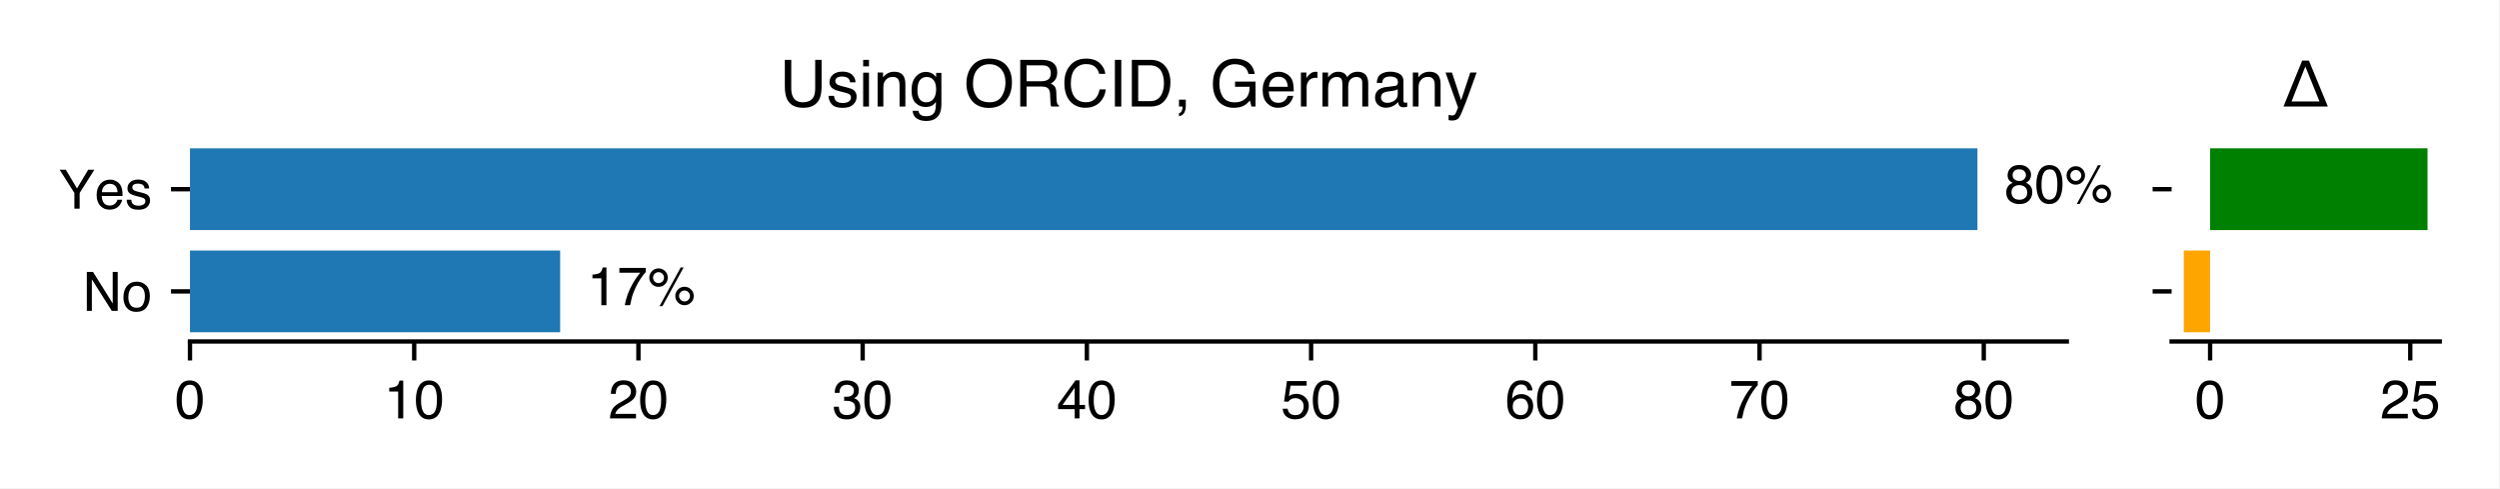
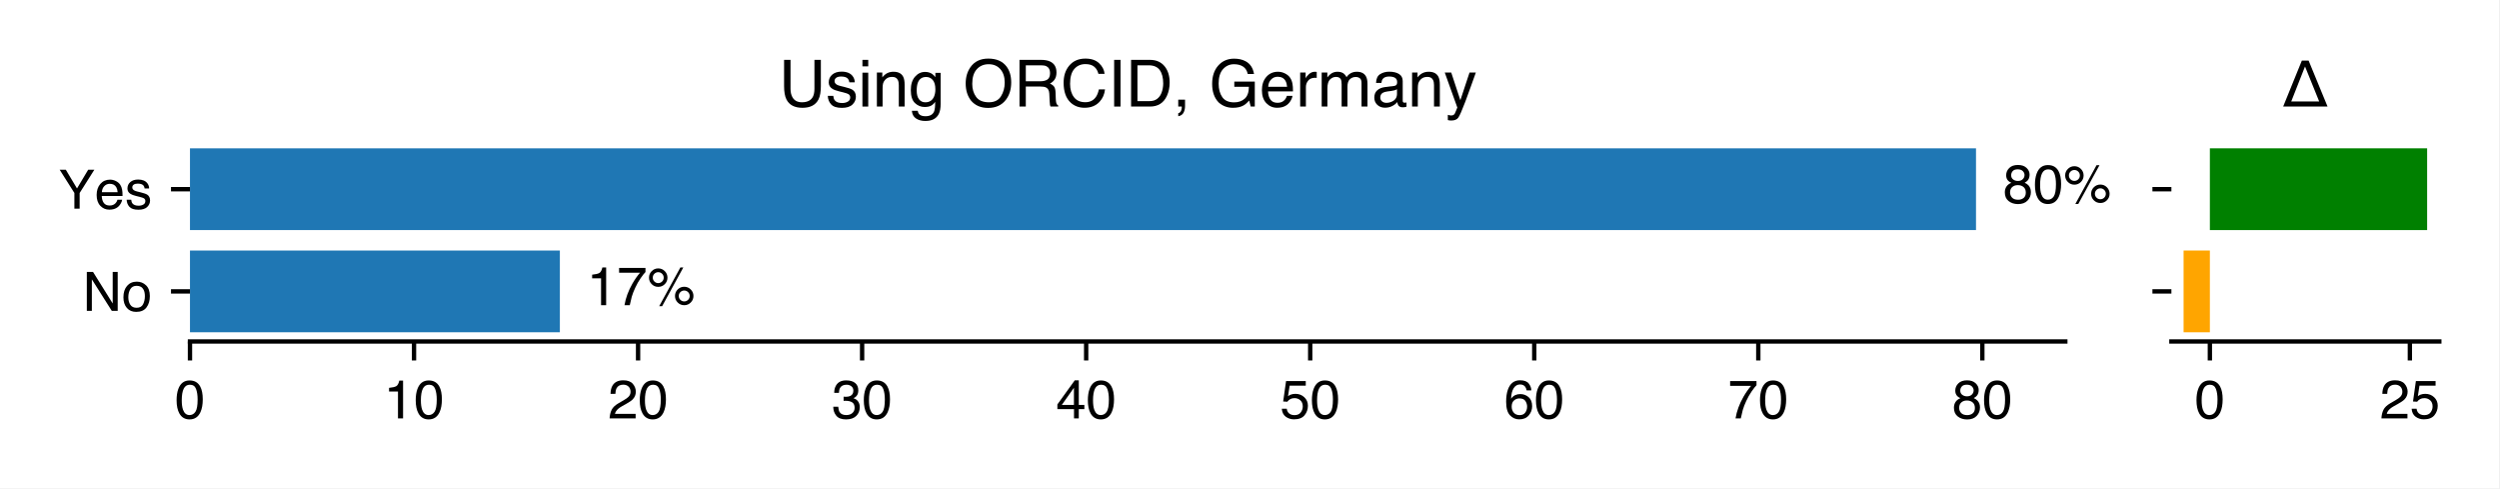
<svg xmlns="http://www.w3.org/2000/svg" xmlns:xlink="http://www.w3.org/1999/xlink" width="460.8pt" height="90pt" viewBox="0 0 460.8 90" version="1.1">
  <defs>
    <style type="text/css">*{stroke-linejoin: round; stroke-linecap: butt}</style>
  </defs>
  <g id="figure_1">
    <g id="patch_1">
      <path d="M 0 90  L 460.8 90  L 460.8 0  L 0 0  z " style="fill: #ffffff" />
    </g>
    <g id="axes_1">
      <g id="patch_2">
-         <path d="M 35.031 62.942  L 381.104 62.942  L 381.104 25.642  L 35.031 25.642  z " style="fill: #ffffff" />
+         <path d="M 35.031 62.942  L 380.83 62.942  L 380.83 25.642  L 35.031 25.642  z " style="fill: #ffffff" />
      </g>
      <g id="patch_3">
-         <path d="M 35.031 61.247  L 103.29 61.247  L 103.29 46.176  L 35.031 46.176  z " clip-path="url(#pd46b5107fa)" style="fill: #1f77b4" />
+         <path d="M 35.031 61.247  L 103.236 61.247  L 103.236 46.176  L 35.031 46.176  z " clip-path="url(#pcb1de4fc85)" style="fill: #1f77b4" />
      </g>
      <g id="patch_4">
-         <path d="M 35.031 42.409  L 364.625 42.409  L 364.625 27.338  L 35.031 27.338  z " clip-path="url(#pd46b5107fa)" style="fill: #1f77b4" />
+         <path d="M 35.031 42.409  L 364.363 42.409  L 364.363 27.338  L 35.031 27.338  z " clip-path="url(#pcb1de4fc85)" style="fill: #1f77b4" />
      </g>
      <g id="matplotlib.axis_1">
        <g id="xtick_1">
          <g id="line2d_1">
            <defs>
              <path id="m4c99cd72f3" d="M 0 0  L 0 3.5  " style="stroke: #000000; stroke-width: 0.8" />
            </defs>
            <g>
              <use xlink:href="#m4c99cd72f3" x="35.031" y="62.942" style="stroke: #000000; stroke-width: 0.8" />
            </g>
          </g>
          <g id="text_1">
            <g transform="translate(32.25078 77.11562)scale(0.1 -0.1)">
              <defs>
                <path id="Helvetica-30" d="M 1731 4475  Q 2600 4475 2988 3759  Q 3288 3206 3288 2244  Q 3288 1331 3016 734  Q 2622 -122 1728 -122  Q 922 -122 528 578  Q 200 1163 200 2147  Q 200 2909 397 3456  Q 766 4475 1731 4475  z M 1725 391  Q 2163 391 2422 778  Q 2681 1166 2681 2222  Q 2681 2984 2493 3476  Q 2306 3969 1766 3969  Q 1269 3969 1039 3501  Q 809 3034 809 2125  Q 809 1441 956 1025  Q 1181 391 1725 391  z " transform="scale(0.015625)" />
              </defs>
              <use xlink:href="#Helvetica-30" />
            </g>
          </g>
        </g>
        <g id="xtick_2">
          <g id="line2d_2">
            <g>
-               <use xlink:href="#m4c99cd72f3" x="76.377" y="62.942" style="stroke: #000000; stroke-width: 0.8" />
+               <use xlink:href="#m4c99cd72f3" x="76.344" y="62.942" style="stroke: #000000; stroke-width: 0.8" />
            </g>
          </g>
          <g id="text_2">
-             <g transform="translate(70.81577 77.11562)scale(0.1 -0.1)">
+             <g transform="translate(70.78296 77.11562)scale(0.1 -0.1)">
              <defs>
                <path id="Helvetica-31" d="M 613 3169  L 613 3600  Q 1222 3659 1462 3798  Q 1703 3938 1822 4456  L 2266 4456  L 2266 0  L 1666 0  L 1666 3169  L 613 3169  z " transform="scale(0.015625)" />
              </defs>
              <use xlink:href="#Helvetica-31" />
              <use xlink:href="#Helvetica-30" x="55.615" />
            </g>
          </g>
        </g>
        <g id="xtick_3">
          <g id="line2d_3">
            <g>
-               <use xlink:href="#m4c99cd72f3" x="117.722" y="62.942" style="stroke: #000000; stroke-width: 0.8" />
+               <use xlink:href="#m4c99cd72f3" x="117.657" y="62.942" style="stroke: #000000; stroke-width: 0.8" />
            </g>
          </g>
          <g id="text_3">
-             <g transform="translate(112.1612 77.11562)scale(0.1 -0.1)">
+             <g transform="translate(112.0956 77.11562)scale(0.1 -0.1)">
              <defs>
                <path id="Helvetica-32" d="M 200 0  Q 231 578 439 1006  Q 647 1434 1250 1784  L 1850 2131  Q 2253 2366 2416 2531  Q 2672 2791 2672 3125  Q 2672 3516 2437 3745  Q 2203 3975 1813 3975  Q 1234 3975 1013 3538  Q 894 3303 881 2888  L 309 2888  Q 319 3472 525 3841  Q 891 4491 1816 4491  Q 2584 4491 2939 4075  Q 3294 3659 3294 3150  Q 3294 2613 2916 2231  Q 2697 2009 2131 1694  L 1703 1456  Q 1397 1288 1222 1134  Q 909 863 828 531  L 3272 531  L 3272 0  L 200 0  z " transform="scale(0.015625)" />
              </defs>
              <use xlink:href="#Helvetica-32" />
              <use xlink:href="#Helvetica-30" x="55.615" />
            </g>
          </g>
        </g>
        <g id="xtick_4">
          <g id="line2d_4">
            <g>
-               <use xlink:href="#m4c99cd72f3" x="159.068" y="62.942" style="stroke: #000000; stroke-width: 0.8" />
+               <use xlink:href="#m4c99cd72f3" x="158.969" y="62.942" style="stroke: #000000; stroke-width: 0.8" />
            </g>
          </g>
          <g id="text_4">
-             <g transform="translate(153.5067 77.11562)scale(0.1 -0.1)">
+             <g transform="translate(153.4083 77.11562)scale(0.1 -0.1)">
              <defs>
                <path id="Helvetica-33" d="M 1663 -122  Q 869 -122 511 314  Q 153 750 153 1375  L 741 1375  Q 778 941 903 744  Q 1122 391 1694 391  Q 2138 391 2406 628  Q 2675 866 2675 1241  Q 2675 1703 2392 1887  Q 2109 2072 1606 2072  Q 1550 2072 1492 2070  Q 1434 2069 1375 2066  L 1375 2563  Q 1463 2553 1522 2550  Q 1581 2547 1650 2547  Q 1966 2547 2169 2647  Q 2525 2822 2525 3272  Q 2525 3606 2287 3787  Q 2050 3969 1734 3969  Q 1172 3969 956 3594  Q 838 3388 822 3006  L 266 3006  Q 266 3506 466 3856  Q 809 4481 1675 4481  Q 2359 4481 2734 4176  Q 3109 3872 3109 3294  Q 3109 2881 2888 2625  Q 2750 2466 2531 2375  Q 2884 2278 3082 2001  Q 3281 1725 3281 1325  Q 3281 684 2859 281  Q 2438 -122 1663 -122  z " transform="scale(0.015625)" />
              </defs>
              <use xlink:href="#Helvetica-33" />
              <use xlink:href="#Helvetica-30" x="55.615" />
            </g>
          </g>
        </g>
        <g id="xtick_5">
          <g id="line2d_5">
            <g>
-               <use xlink:href="#m4c99cd72f3" x="200.413" y="62.942" style="stroke: #000000; stroke-width: 0.8" />
+               <use xlink:href="#m4c99cd72f3" x="200.282" y="62.942" style="stroke: #000000; stroke-width: 0.8" />
            </g>
          </g>
          <g id="text_5">
-             <g transform="translate(194.8521 77.11562)scale(0.1 -0.1)">
+             <g transform="translate(194.7209 77.11562)scale(0.1 -0.1)">
              <defs>
                <path id="Helvetica-34" d="M 2116 1584  L 2116 3613  L 681 1584  L 2116 1584  z M 2125 0  L 2125 1094  L 163 1094  L 163 1644  L 2213 4488  L 2688 4488  L 2688 1584  L 3347 1584  L 3347 1094  L 2688 1094  L 2688 0  L 2125 0  z " transform="scale(0.015625)" />
              </defs>
              <use xlink:href="#Helvetica-34" />
              <use xlink:href="#Helvetica-30" x="55.615" />
            </g>
          </g>
        </g>
        <g id="xtick_6">
          <g id="line2d_6">
            <g>
-               <use xlink:href="#m4c99cd72f3" x="241.759" y="62.942" style="stroke: #000000; stroke-width: 0.8" />
+               <use xlink:href="#m4c99cd72f3" x="241.594" y="62.942" style="stroke: #000000; stroke-width: 0.8" />
            </g>
          </g>
          <g id="text_6">
-             <g transform="translate(236.1976 77.11562)scale(0.1 -0.1)">
+             <g transform="translate(236.0335 77.11562)scale(0.1 -0.1)">
              <defs>
                <path id="Helvetica-35" d="M 791 1141  Q 847 659 1238 475  Q 1438 381 1700 381  Q 2200 381 2440 700  Q 2681 1019 2681 1406  Q 2681 1875 2395 2131  Q 2109 2388 1709 2388  Q 1419 2388 1211 2275  Q 1003 2163 856 1963  L 369 1991  L 709 4400  L 3034 4400  L 3034 3856  L 1131 3856  L 941 2613  Q 1097 2731 1238 2791  Q 1488 2894 1816 2894  Q 2431 2894 2859 2497  Q 3288 2100 3288 1491  Q 3288 856 2895 371  Q 2503 -113 1644 -113  Q 1097 -113 676 195  Q 256 503 206 1141  L 791 1141  z " transform="scale(0.015625)" />
              </defs>
              <use xlink:href="#Helvetica-35" />
              <use xlink:href="#Helvetica-30" x="55.615" />
            </g>
          </g>
        </g>
        <g id="xtick_7">
          <g id="line2d_7">
            <g>
-               <use xlink:href="#m4c99cd72f3" x="283.104" y="62.942" style="stroke: #000000; stroke-width: 0.8" />
+               <use xlink:href="#m4c99cd72f3" x="282.907" y="62.942" style="stroke: #000000; stroke-width: 0.8" />
            </g>
          </g>
          <g id="text_7">
-             <g transform="translate(277.543 77.11562)scale(0.1 -0.1)">
+             <g transform="translate(277.3462 77.11562)scale(0.1 -0.1)">
              <defs>
                <path id="Helvetica-36" d="M 1872 4494  Q 2622 4494 2917 4105  Q 3213 3716 3213 3303  L 2656 3303  Q 2606 3569 2497 3719  Q 2294 4000 1881 4000  Q 1409 4000 1131 3564  Q 853 3128 822 2316  Q 1016 2600 1309 2741  Q 1578 2866 1909 2866  Q 2472 2866 2890 2506  Q 3309 2147 3309 1434  Q 3309 825 2912 354  Q 2516 -116 1781 -116  Q 1153 -116 697 361  Q 241 838 241 1966  Q 241 2800 444 3381  Q 834 4494 1872 4494  z M 1831 384  Q 2275 384 2495 682  Q 2716 981 2716 1388  Q 2716 1731 2519 2042  Q 2322 2353 1803 2353  Q 1441 2353 1167 2112  Q 894 1872 894 1388  Q 894 963 1142 673  Q 1391 384 1831 384  z " transform="scale(0.015625)" />
              </defs>
              <use xlink:href="#Helvetica-36" />
              <use xlink:href="#Helvetica-30" x="55.615" />
            </g>
          </g>
        </g>
        <g id="xtick_8">
          <g id="line2d_8">
            <g>
-               <use xlink:href="#m4c99cd72f3" x="324.449" y="62.942" style="stroke: #000000; stroke-width: 0.8" />
+               <use xlink:href="#m4c99cd72f3" x="324.22" y="62.942" style="stroke: #000000; stroke-width: 0.8" />
            </g>
          </g>
          <g id="text_8">
-             <g transform="translate(318.8885 77.11562)scale(0.1 -0.1)">
+             <g transform="translate(318.6588 77.11562)scale(0.1 -0.1)">
              <defs>
                <path id="Helvetica-37" d="M 3347 4400  L 3347 3909  Q 3131 3700 2773 3181  Q 2416 2663 2141 2063  Q 1869 1478 1728 997  Q 1638 688 1494 0  L 872 0  Q 1084 1281 1809 2550  Q 2238 3294 2709 3834  L 234 3834  L 234 4400  L 3347 4400  z " transform="scale(0.015625)" />
              </defs>
              <use xlink:href="#Helvetica-37" />
              <use xlink:href="#Helvetica-30" x="55.615" />
            </g>
          </g>
        </g>
        <g id="xtick_9">
          <g id="line2d_9">
            <g>
-               <use xlink:href="#m4c99cd72f3" x="365.795" y="62.942" style="stroke: #000000; stroke-width: 0.8" />
+               <use xlink:href="#m4c99cd72f3" x="365.532" y="62.942" style="stroke: #000000; stroke-width: 0.8" />
            </g>
          </g>
          <g id="text_9">
-             <g transform="translate(360.2339 77.11562)scale(0.1 -0.1)">
+             <g transform="translate(359.9715 77.11562)scale(0.1 -0.1)">
              <defs>
                <path id="Helvetica-38" d="M 1741 2600  Q 2113 2600 2322 2808  Q 2531 3016 2531 3303  Q 2531 3553 2331 3762  Q 2131 3972 1722 3972  Q 1316 3972 1134 3762  Q 953 3553 953 3272  Q 953 2956 1187 2778  Q 1422 2600 1741 2600  z M 1775 384  Q 2166 384 2423 595  Q 2681 806 2681 1225  Q 2681 1659 2415 1884  Q 2150 2109 1734 2109  Q 1331 2109 1076 1879  Q 822 1650 822 1244  Q 822 894 1055 639  Q 1288 384 1775 384  z M 975 2384  Q 741 2484 609 2619  Q 363 2869 363 3269  Q 363 3769 725 4128  Q 1088 4488 1753 4488  Q 2397 4488 2762 4148  Q 3128 3809 3128 3356  Q 3128 2938 2916 2678  Q 2797 2531 2547 2391  Q 2825 2263 2984 2097  Q 3281 1784 3281 1284  Q 3281 694 2884 283  Q 2488 -128 1763 -128  Q 1109 -128 657 226  Q 206 581 206 1256  Q 206 1653 400 1942  Q 594 2231 975 2384  z " transform="scale(0.015625)" />
              </defs>
              <use xlink:href="#Helvetica-38" />
              <use xlink:href="#Helvetica-30" x="55.615" />
            </g>
          </g>
        </g>
      </g>
      <g id="matplotlib.axis_2">
        <g id="ytick_1">
          <g id="line2d_10">
            <defs>
              <path id="m8e343aef83" d="M 0 0  L -3.5 0  " style="stroke: #000000; stroke-width: 0.8" />
            </defs>
            <g>
              <use xlink:href="#m8e343aef83" x="35.031" y="53.711" style="stroke: #000000; stroke-width: 0.8" />
            </g>
          </g>
          <g id="text_10">
            <g transform="translate(15.24844 57.29818)scale(0.1 -0.1)">
              <defs>
                <path id="Helvetica-4e" d="M 488 4591  L 1222 4591  L 3541 872  L 3541 4591  L 4131 4591  L 4131 0  L 3434 0  L 1081 3716  L 1081 0  L 488 0  L 488 4591  z M 2269 4591  L 2269 4591  z " transform="scale(0.015625)" />
                <path id="Helvetica-6f" d="M 1741 363  Q 2300 363 2508 786  Q 2716 1209 2716 1728  Q 2716 2197 2566 2491  Q 2328 2953 1747 2953  Q 1231 2953 997 2559  Q 763 2166 763 1609  Q 763 1075 997 719  Q 1231 363 1741 363  z M 1763 3444  Q 2409 3444 2856 3012  Q 3303 2581 3303 1744  Q 3303 934 2909 406  Q 2516 -122 1688 -122  Q 997 -122 590 345  Q 184 813 184 1600  Q 184 2444 612 2944  Q 1041 3444 1763 3444  z M 1744 3428  L 1744 3428  z " transform="scale(0.015625)" />
              </defs>
              <use xlink:href="#Helvetica-4e" />
              <use xlink:href="#Helvetica-6f" x="72.217" />
            </g>
          </g>
        </g>
        <g id="ytick_2">
          <g id="line2d_11">
            <g>
              <use xlink:href="#m8e343aef83" x="35.031" y="34.873" style="stroke: #000000; stroke-width: 0.8" />
            </g>
          </g>
          <g id="text_11">
            <g transform="translate(10.8 38.45995)scale(0.1 -0.1)">
              <defs>
                <path id="Helvetica-59" d="M 131 4591  L 856 4591  L 2175 2384  L 3494 4591  L 4222 4591  L 2488 1850  L 2488 0  L 1866 0  L 1866 1850  L 131 4591  z M 2184 4591  L 2184 4591  z " transform="scale(0.015625)" />
                <path id="Helvetica-65" d="M 1806 3422  Q 2163 3422 2497 3255  Q 2831 3088 3006 2822  Q 3175 2569 3231 2231  Q 3281 2000 3281 1494  L 828 1494  Q 844 984 1069 676  Q 1294 369 1766 369  Q 2206 369 2469 659  Q 2619 828 2681 1050  L 3234 1050  Q 3213 866 3089 639  Q 2966 413 2813 269  Q 2556 19 2178 -69  Q 1975 -119 1719 -119  Q 1094 -119 659 336  Q 225 791 225 1609  Q 225 2416 662 2919  Q 1100 3422 1806 3422  z M 2703 1941  Q 2669 2306 2544 2525  Q 2313 2931 1772 2931  Q 1384 2931 1121 2651  Q 859 2372 844 1941  L 2703 1941  z M 1753 3428  L 1753 3428  z " transform="scale(0.015625)" />
                <path id="Helvetica-73" d="M 747 1050  Q 772 769 888 619  Q 1100 347 1625 347  Q 1938 347 2175 483  Q 2413 619 2413 903  Q 2413 1119 2222 1231  Q 2100 1300 1741 1391  L 1294 1503  Q 866 1609 663 1741  Q 300 1969 300 2372  Q 300 2847 642 3140  Q 984 3434 1563 3434  Q 2319 3434 2653 2991  Q 2863 2709 2856 2384  L 2325 2384  Q 2309 2575 2191 2731  Q 1997 2953 1519 2953  Q 1200 2953 1036 2831  Q 872 2709 872 2509  Q 872 2291 1088 2159  Q 1213 2081 1456 2022  L 1828 1931  Q 2434 1784 2641 1647  Q 2969 1431 2969 969  Q 2969 522 2630 197  Q 2291 -128 1597 -128  Q 850 -128 539 211  Q 228 550 206 1050  L 747 1050  z M 1578 3428  L 1578 3428  z " transform="scale(0.015625)" />
              </defs>
              <use xlink:href="#Helvetica-59" />
              <use xlink:href="#Helvetica-65" x="66.699" />
              <use xlink:href="#Helvetica-73" x="122.314" />
            </g>
          </g>
        </g>
      </g>
      <g id="patch_5">
-         <path d="M 35.031 62.942  L 381.104 62.942  " style="fill: none; stroke: #000000; stroke-width: 0.8; stroke-linejoin: miter; stroke-linecap: square" />
+         <path d="M 35.031 62.942  L 380.83 62.942  " style="fill: none; stroke: #000000; stroke-width: 0.8; stroke-linejoin: miter; stroke-linecap: square" />
      </g>
      <g id="text_12">
-         <g transform="translate(108.2832 56.25599)scale(0.1 -0.1)">
+         <g transform="translate(108.2291 56.25599)scale(0.1 -0.1)">
          <defs>
            <path id="Helvetica-25" d="M 4363 2175  Q 4813 2175 5131 1856  Q 5450 1538 5450 1088  Q 5450 638 5131 319  Q 4813 0 4363 0  Q 3909 0 3590 319  Q 3272 638 3272 1088  Q 3272 1538 3590 1856  Q 3909 2175 4363 2175  z M 3909 4456  L 4256 4456  L 1753 -119  L 1406 -119  L 3909 4456  z M 1294 2606  Q 1563 2606 1752 2795  Q 1941 2984 1941 3250  Q 1941 3516 1752 3705  Q 1563 3894 1294 3894  Q 1028 3894 839 3706  Q 650 3519 650 3250  Q 650 2984 839 2795  Q 1028 2606 1294 2606  z M 1294 4341  Q 1747 4341 2065 4020  Q 2384 3700 2384 3250  Q 2384 2800 2065 2481  Q 1747 2163 1294 2163  Q 844 2163 525 2481  Q 206 2800 206 3250  Q 206 3700 525 4020  Q 844 4341 1294 4341  z M 4363 444  Q 4628 444 4817 633  Q 5006 822 5006 1088  Q 5006 1353 4817 1542  Q 4628 1731 4363 1731  Q 4094 1731 3905 1542  Q 3716 1353 3716 1088  Q 3716 822 3905 633  Q 4094 444 4363 444  z " transform="scale(0.015625)" />
          </defs>
          <use xlink:href="#Helvetica-31" />
          <use xlink:href="#Helvetica-37" x="55.615" />
          <use xlink:href="#Helvetica-25" x="111.23" />
        </g>
      </g>
      <g id="text_13">
-         <g transform="translate(369.6177 37.41776)scale(0.1 -0.1)">
+         <g transform="translate(369.3562 37.41776)scale(0.1 -0.1)">
          <use xlink:href="#Helvetica-38" />
          <use xlink:href="#Helvetica-30" x="55.615" />
          <use xlink:href="#Helvetica-25" x="111.23" />
        </g>
      </g>
      <g id="text_14">
-         <g transform="translate(143.7225 19.6425)scale(0.12 -0.12)">
+         <g transform="translate(143.5852 19.6425)scale(0.12 -0.12)">
          <defs>
            <path id="Helvetica-55" d="M 1163 4591  L 1163 1753  Q 1163 1253 1350 922  Q 1628 422 2288 422  Q 3078 422 3363 963  Q 3516 1256 3516 1753  L 3516 4591  L 4147 4591  L 4147 2013  Q 4147 1166 3919 709  Q 3500 -122 2338 -122  Q 1175 -122 759 709  Q 531 1166 531 2013  L 531 4591  L 1163 4591  z M 2341 4591  L 2341 4591  z " transform="scale(0.015625)" />
            <path id="Helvetica-69" d="M 413 3331  L 984 3331  L 984 0  L 413 0  L 413 3331  z M 413 4591  L 984 4591  L 984 3953  L 413 3953  L 413 4591  z " transform="scale(0.015625)" />
            <path id="Helvetica-6e" d="M 413 3347  L 947 3347  L 947 2872  Q 1184 3166 1450 3294  Q 1716 3422 2041 3422  Q 2753 3422 3003 2925  Q 3141 2653 3141 2147  L 3141 0  L 2569 0  L 2569 2109  Q 2569 2416 2478 2603  Q 2328 2916 1934 2916  Q 1734 2916 1606 2875  Q 1375 2806 1200 2600  Q 1059 2434 1017 2257  Q 975 2081 975 1753  L 975 0  L 413 0  L 413 3347  z M 1734 3428  L 1734 3428  z " transform="scale(0.015625)" />
            <path id="Helvetica-67" d="M 1594 3406  Q 1988 3406 2281 3213  Q 2441 3103 2606 2894  L 2606 3316  L 3125 3316  L 3125 272  Q 3125 -366 2938 -734  Q 2588 -1416 1616 -1416  Q 1075 -1416 706 -1173  Q 338 -931 294 -416  L 866 -416  Q 906 -641 1028 -763  Q 1219 -950 1628 -950  Q 2275 -950 2475 -494  Q 2594 -225 2584 466  Q 2416 209 2178 84  Q 1941 -41 1550 -41  Q 1006 -41 598 345  Q 191 731 191 1622  Q 191 2463 602 2934  Q 1013 3406 1594 3406  z M 2606 1688  Q 2606 2309 2350 2609  Q 2094 2909 1697 2909  Q 1103 2909 884 2353  Q 769 2056 769 1575  Q 769 1009 998 714  Q 1228 419 1616 419  Q 2222 419 2469 966  Q 2606 1275 2606 1688  z M 1659 3428  L 1659 3428  z " transform="scale(0.015625)" />
            <path id="Helvetica-20" transform="scale(0.015625)" />
            <path id="Helvetica-4f" d="M 2469 4716  Q 3684 4716 4269 3934  Q 4725 3325 4725 2375  Q 4725 1347 4203 666  Q 3591 -134 2456 -134  Q 1397 -134 791 566  Q 250 1241 250 2272  Q 250 3203 713 3866  Q 1306 4716 2469 4716  z M 2531 422  Q 3353 422 3720 1011  Q 4088 1600 4088 2366  Q 4088 3175 3664 3669  Q 3241 4163 2506 4163  Q 1794 4163 1344 3673  Q 894 3184 894 2231  Q 894 1469 1280 945  Q 1666 422 2531 422  z M 2488 4716  L 2488 4716  z " transform="scale(0.015625)" />
            <path id="Helvetica-52" d="M 2622 2488  Q 3059 2488 3314 2663  Q 3569 2838 3569 3294  Q 3569 3784 3213 3963  Q 3022 4056 2703 4056  L 1184 4056  L 1184 2488  L 2622 2488  z M 563 4591  L 2688 4591  Q 3213 4591 3553 4438  Q 4200 4144 4200 3353  Q 4200 2941 4029 2678  Q 3859 2416 3553 2256  Q 3822 2147 3958 1969  Q 4094 1791 4109 1391  L 4131 775  Q 4141 513 4175 384  Q 4231 166 4375 103  L 4375 0  L 3613 0  Q 3581 59 3562 153  Q 3544 247 3531 516  L 3494 1281  Q 3472 1731 3159 1884  Q 2981 1969 2600 1969  L 1184 1969  L 1184 0  L 563 0  L 563 4591  z " transform="scale(0.015625)" />
            <path id="Helvetica-43" d="M 2422 4716  Q 3294 4716 3775 4256  Q 4256 3797 4309 3213  L 3703 3213  Q 3600 3656 3292 3915  Q 2984 4175 2428 4175  Q 1750 4175 1333 3698  Q 916 3222 916 2238  Q 916 1431 1292 929  Q 1669 428 2416 428  Q 3103 428 3463 956  Q 3653 1234 3747 1688  L 4353 1688  Q 4272 963 3816 472  Q 3269 -119 2341 -119  Q 1541 -119 997 366  Q 281 1006 281 2344  Q 281 3359 819 4009  Q 1400 4716 2422 4716  z M 2297 4716  L 2297 4716  z " transform="scale(0.015625)" />
            <path id="Helvetica-49" d="M 628 4591  L 1256 4591  L 1256 0  L 628 0  L 628 4591  z " transform="scale(0.015625)" />
            <path id="Helvetica-44" d="M 2250 531  Q 2566 531 2769 597  Q 3131 719 3363 1066  Q 3547 1344 3628 1778  Q 3675 2038 3675 2259  Q 3675 3113 3336 3584  Q 2997 4056 2244 4056  L 1141 4056  L 1141 531  L 2250 531  z M 516 4591  L 2375 4591  Q 3322 4591 3844 3919  Q 4309 3313 4309 2366  Q 4309 1634 4034 1044  Q 3550 0 2369 0  L 516 0  L 516 4591  z " transform="scale(0.015625)" />
            <path id="Helvetica-2c" d="M 531 -653  Q 747 -616 834 -350  Q 881 -209 881 -78  Q 881 -56 879 -39  Q 878 -22 872 0  L 531 0  L 531 681  L 1200 681  L 1200 50  Q 1200 -322 1050 -603  Q 900 -884 531 -950  L 531 -653  z " transform="scale(0.015625)" />
            <path id="Helvetica-47" d="M 2472 4709  Q 3119 4709 3591 4459  Q 4275 4100 4428 3200  L 3813 3200  Q 3700 3703 3347 3933  Q 2994 4163 2456 4163  Q 1819 4163 1383 3684  Q 947 3206 947 2259  Q 947 1441 1306 927  Q 1666 413 2478 413  Q 3100 413 3508 773  Q 3916 1134 3925 1941  L 2488 1941  L 2488 2456  L 4503 2456  L 4503 0  L 4103 0  L 3953 591  Q 3638 244 3394 109  Q 2984 -122 2353 -122  Q 1538 -122 950 406  Q 309 1069 309 2225  Q 309 3378 934 4059  Q 1528 4709 2472 4709  z M 2369 4716  L 2369 4716  z " transform="scale(0.015625)" />
            <path id="Helvetica-72" d="M 428 3347  L 963 3347  L 963 2769  Q 1028 2938 1284 3180  Q 1541 3422 1875 3422  Q 1891 3422 1928 3419  Q 1966 3416 2056 3406  L 2056 2813  Q 2006 2822 1964 2825  Q 1922 2828 1872 2828  Q 1447 2828 1219 2554  Q 991 2281 991 1925  L 991 0  L 428 0  L 428 3347  z " transform="scale(0.015625)" />
            <path id="Helvetica-6d" d="M 413 3347  L 969 3347  L 969 2872  Q 1169 3119 1331 3231  Q 1609 3422 1963 3422  Q 2363 3422 2606 3225  Q 2744 3113 2856 2894  Q 3044 3163 3297 3292  Q 3550 3422 3866 3422  Q 4541 3422 4784 2934  Q 4916 2672 4916 2228  L 4916 0  L 4331 0  L 4331 2325  Q 4331 2659 4164 2784  Q 3997 2909 3756 2909  Q 3425 2909 3186 2687  Q 2947 2466 2947 1947  L 2947 0  L 2375 0  L 2375 2184  Q 2375 2525 2294 2681  Q 2166 2916 1816 2916  Q 1497 2916 1236 2669  Q 975 2422 975 1775  L 975 0  L 413 0  L 413 3347  z " transform="scale(0.015625)" />
            <path id="Helvetica-61" d="M 844 891  Q 844 647 1022 506  Q 1200 366 1444 366  Q 1741 366 2019 503  Q 2488 731 2488 1250  L 2488 1703  Q 2384 1638 2221 1594  Q 2059 1550 1903 1531  L 1563 1488  Q 1256 1447 1103 1359  Q 844 1213 844 891  z M 2206 2028  Q 2400 2053 2466 2191  Q 2503 2266 2503 2406  Q 2503 2694 2298 2823  Q 2094 2953 1713 2953  Q 1272 2953 1088 2716  Q 984 2584 953 2325  L 428 2325  Q 444 2944 830 3186  Q 1216 3428 1725 3428  Q 2316 3428 2684 3203  Q 3050 2978 3050 2503  L 3050 575  Q 3050 488 3086 434  Q 3122 381 3238 381  Q 3275 381 3322 386  Q 3369 391 3422 400  L 3422 -16  Q 3291 -53 3222 -62  Q 3153 -72 3034 -72  Q 2744 -72 2613 134  Q 2544 244 2516 444  Q 2344 219 2022 53  Q 1700 -113 1313 -113  Q 847 -113 551 170  Q 256 453 256 878  Q 256 1344 547 1600  Q 838 1856 1309 1916  L 2206 2028  z M 1741 3428  L 1741 3428  z " transform="scale(0.015625)" />
            <path id="Helvetica-79" d="M 2503 3347  L 3125 3347  Q 3006 3025 2597 1878  Q 2291 1016 2084 472  Q 1597 -809 1397 -1090  Q 1197 -1372 709 -1372  Q 591 -1372 527 -1362  Q 463 -1353 369 -1328  L 369 -816  Q 516 -856 581 -865  Q 647 -875 697 -875  Q 853 -875 926 -823  Q 1000 -772 1050 -697  Q 1066 -672 1162 -440  Q 1259 -209 1303 -97  L 66 3347  L 703 3347  L 1600 622  L 2503 3347  z M 1597 3428  L 1597 3428  z " transform="scale(0.015625)" />
          </defs>
          <use xlink:href="#Helvetica-55" />
          <use xlink:href="#Helvetica-73" x="72.217" />
          <use xlink:href="#Helvetica-69" x="122.217" />
          <use xlink:href="#Helvetica-6e" x="144.434" />
          <use xlink:href="#Helvetica-67" x="200.049" />
          <use xlink:href="#Helvetica-20" x="255.664" />
          <use xlink:href="#Helvetica-4f" x="283.447" />
          <use xlink:href="#Helvetica-52" x="361.23" />
          <use xlink:href="#Helvetica-43" x="433.447" />
          <use xlink:href="#Helvetica-49" x="505.664" />
          <use xlink:href="#Helvetica-44" x="533.447" />
          <use xlink:href="#Helvetica-2c" x="605.664" />
          <use xlink:href="#Helvetica-20" x="633.447" />
          <use xlink:href="#Helvetica-47" x="661.23" />
          <use xlink:href="#Helvetica-65" x="739.014" />
          <use xlink:href="#Helvetica-72" x="794.629" />
          <use xlink:href="#Helvetica-6d" x="827.93" />
          <use xlink:href="#Helvetica-61" x="911.23" />
          <use xlink:href="#Helvetica-6e" x="966.846" />
          <use xlink:href="#Helvetica-79" x="1022.461" />
        </g>
      </g>
    </g>
    <g id="axes_2">
      <g id="patch_6">
-         <path d="M 400.432 62.942  L 449.871 62.942  L 449.871 25.642  L 400.432 25.642  z " style="fill: #ffffff" />
+         <path d="M 400.393 62.942  L 449.793 62.942  L 449.793 25.642  L 400.393 25.642  z " style="fill: #ffffff" />
      </g>
      <g id="patch_7">
-         <path d="M 407.53 61.247  L 402.679 61.247  L 402.679 46.176  L 407.53 46.176  z " clip-path="url(#p348b0c18f5)" style="fill: #ffa500" />
+         <path d="M 407.486 61.247  L 402.639 61.247  L 402.639 46.176  L 407.486 46.176  z " clip-path="url(#p4b5d7fbcd8)" style="fill: #ffa500" />
      </g>
      <g id="patch_8">
-         <path d="M 407.53 42.409  L 447.624 42.409  L 447.624 27.338  L 407.53 27.338  z " clip-path="url(#p348b0c18f5)" style="fill: #008000" />
+         <path d="M 407.486 42.409  L 447.548 42.409  L 447.548 27.338  L 407.486 27.338  z " clip-path="url(#p4b5d7fbcd8)" style="fill: #008000" />
      </g>
      <g id="matplotlib.axis_3">
        <g id="xtick_10">
          <g id="line2d_12">
            <g>
-               <use xlink:href="#m4c99cd72f3" x="407.53" y="62.942" style="stroke: #000000; stroke-width: 0.8" />
+               <use xlink:href="#m4c99cd72f3" x="407.486" y="62.942" style="stroke: #000000; stroke-width: 0.8" />
            </g>
          </g>
          <g id="text_15">
-             <g transform="translate(404.7498 77.11562)scale(0.1 -0.1)">
+             <g transform="translate(404.7056 77.11562)scale(0.1 -0.1)">
              <use xlink:href="#Helvetica-30" />
            </g>
          </g>
        </g>
        <g id="xtick_11">
          <g id="line2d_13">
            <g>
-               <use xlink:href="#m4c99cd72f3" x="444.439" y="62.942" style="stroke: #000000; stroke-width: 0.8" />
+               <use xlink:href="#m4c99cd72f3" x="444.365" y="62.942" style="stroke: #000000; stroke-width: 0.8" />
            </g>
          </g>
          <g id="text_16">
-             <g transform="translate(438.878 77.11562)scale(0.1 -0.1)">
+             <g transform="translate(438.8045 77.11562)scale(0.1 -0.1)">
              <use xlink:href="#Helvetica-32" />
              <use xlink:href="#Helvetica-35" x="55.615" />
            </g>
          </g>
        </g>
      </g>
      <g id="matplotlib.axis_4">
        <g id="ytick_3">
          <g id="line2d_14">
            <g>
-               <use xlink:href="#m8e343aef83" x="400.432" y="53.711" style="stroke: #000000; stroke-width: 0.8" />
+               <use xlink:href="#m8e343aef83" x="400.393" y="53.711" style="stroke: #000000; stroke-width: 0.8" />
            </g>
          </g>
        </g>
        <g id="ytick_4">
          <g id="line2d_15">
            <g>
-               <use xlink:href="#m8e343aef83" x="400.432" y="34.873" style="stroke: #000000; stroke-width: 0.8" />
+               <use xlink:href="#m8e343aef83" x="400.393" y="34.873" style="stroke: #000000; stroke-width: 0.8" />
            </g>
          </g>
        </g>
      </g>
      <g id="patch_9">
-         <path d="M 400.432 62.942  L 449.871 62.942  " style="fill: none; stroke: #000000; stroke-width: 0.8; stroke-linejoin: miter; stroke-linecap: square" />
+         <path d="M 400.393 62.942  L 449.793 62.942  " style="fill: none; stroke: #000000; stroke-width: 0.8; stroke-linejoin: miter; stroke-linecap: square" />
      </g>
      <g id="text_17">
-         <g transform="translate(420.8184 19.6425)scale(0.12 -0.12)">
+         <g transform="translate(420.7602 19.6425)scale(0.12 -0.12)">
          <defs>
            <path id="Helvetica-394" d="M 922 500  L 3672 500  L 2278 3941  L 922 500  z M 1966 4519  L 2631 4519  L 4494 0  L 128 0  L 1966 4519  z " transform="scale(0.015625)" />
          </defs>
          <use xlink:href="#Helvetica-394" />
        </g>
      </g>
    </g>
  </g>
  <defs>
-     <clipPath id="pd46b5107fa">
-       <rect x="35.031" y="25.642" width="346.073" height="37.3" />
+     <clipPath id="pcb1de4fc85">
+       <rect x="35.031" y="25.642" width="345.799" height="37.3" />
    </clipPath>
-     <clipPath id="p348b0c18f5">
-       <rect x="400.432" y="25.642" width="49.439" height="37.3" />
+     <clipPath id="p4b5d7fbcd8">
+       <rect x="400.393" y="25.642" width="49.4" height="37.3" />
    </clipPath>
  </defs>
</svg>
